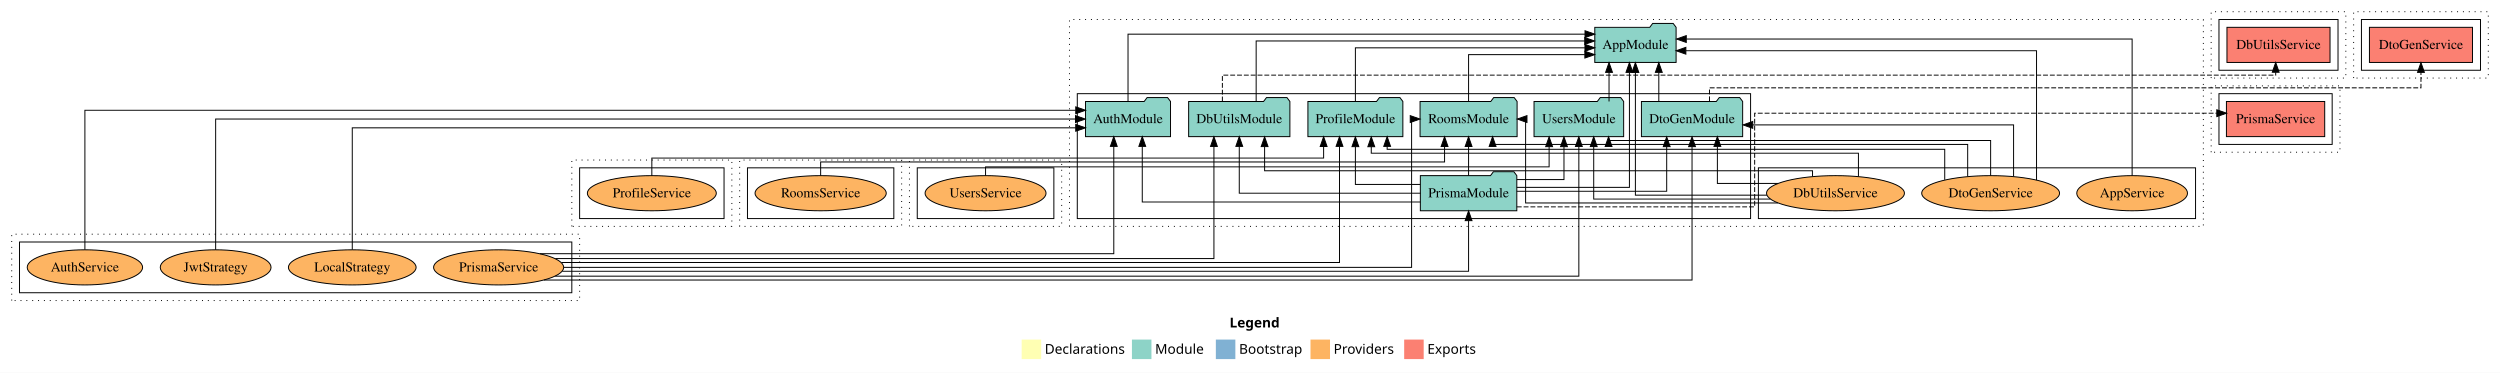
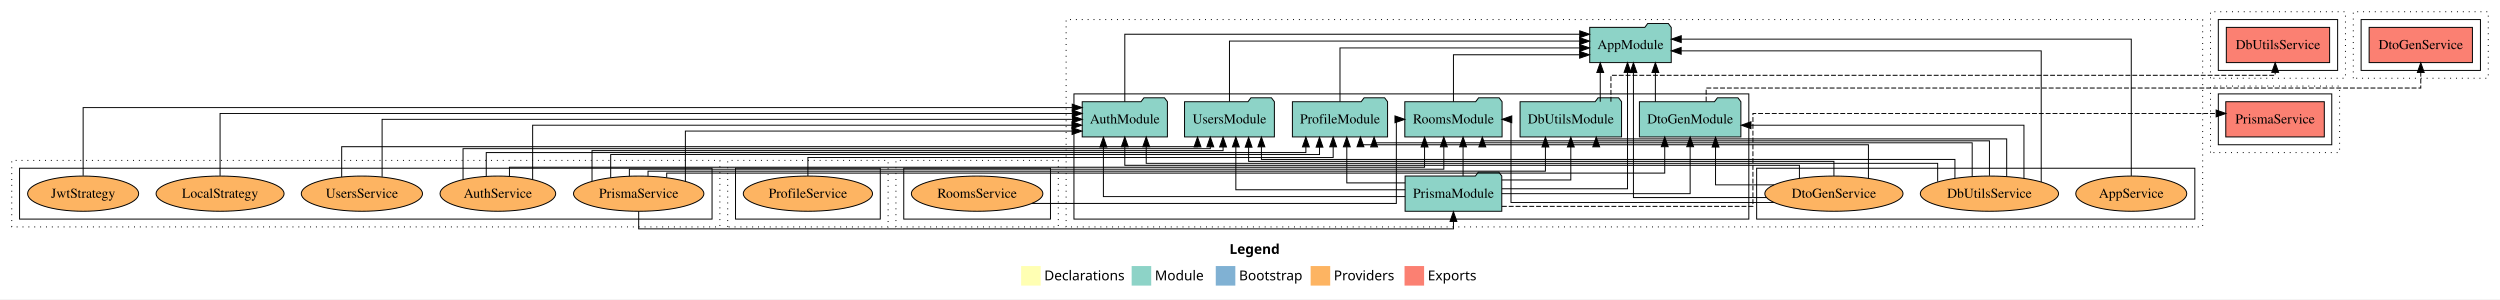
- <svg xmlns="http://www.w3.org/2000/svg" width="2562pt" height="382pt" viewBox="0.00 0.00 2562.00 382.00">
-   <g id="graph0" class="graph" transform="scale(1 1) rotate(0) translate(4 378)">
-     <polygon fill="white" stroke="transparent" points="-4,4 -4,-378 2558,-378 2558,4 -4,4" />
-     <text text-anchor="start" x="1256.01" y="-42.4" font-family="Times-12" font-weight="bold" font-size="14.00">Legend</text>
-     <polygon fill="#ffffb3" stroke="transparent" points="1043,-10 1043,-30 1063,-30 1063,-10 1043,-10" />
-     <text text-anchor="start" x="1066.63" y="-15.4" font-family="Times-12" font-size="14.00">  Declarations</text>
-     <polygon fill="#8dd3c7" stroke="transparent" points="1156,-10 1156,-30 1176,-30 1176,-10 1156,-10" />
-     <text text-anchor="start" x="1179.73" y="-15.4" font-family="Times-12" font-size="14.00">  Module</text>
-     <polygon fill="#80b1d3" stroke="transparent" points="1242,-10 1242,-30 1262,-30 1262,-10 1242,-10" />
-     <text text-anchor="start" x="1265.78" y="-15.4" font-family="Times-12" font-size="14.00">  Bootstrap</text>
-     <polygon fill="#fdb462" stroke="transparent" points="1339,-10 1339,-30 1359,-30 1359,-10 1339,-10" />
-     <text text-anchor="start" x="1362.67" y="-15.4" font-family="Times-12" font-size="14.00">  Providers</text>
-     <polygon fill="#fb8072" stroke="transparent" points="1435,-10 1435,-30 1455,-30 1455,-10 1435,-10" />
-     <text text-anchor="start" x="1458.73" y="-15.4" font-family="Times-12" font-size="14.00">  Exports</text>
+ <svg xmlns="http://www.w3.org/2000/svg" width="2556pt" height="306pt" viewBox="0.00 0.00 2556.00 306.00">
+   <g id="graph0" class="graph" transform="scale(1 1) rotate(0) translate(4 302)">
+     <polygon fill="white" stroke="transparent" points="-4,4 -4,-302 2552,-302 2552,4 -4,4" />
+     <text text-anchor="start" x="1253.01" y="-42.4" font-family="Times-12" font-weight="bold" font-size="14.00">Legend</text>
+     <polygon fill="#ffffb3" stroke="transparent" points="1040,-10 1040,-30 1060,-30 1060,-10 1040,-10" />
+     <text text-anchor="start" x="1063.63" y="-15.4" font-family="Times-12" font-size="14.00">  Declarations</text>
+     <polygon fill="#8dd3c7" stroke="transparent" points="1153,-10 1153,-30 1173,-30 1173,-10 1153,-10" />
+     <text text-anchor="start" x="1176.73" y="-15.4" font-family="Times-12" font-size="14.00">  Module</text>
+     <polygon fill="#80b1d3" stroke="transparent" points="1239,-10 1239,-30 1259,-30 1259,-10 1239,-10" />
+     <text text-anchor="start" x="1262.78" y="-15.4" font-family="Times-12" font-size="14.00">  Bootstrap</text>
+     <polygon fill="#fdb462" stroke="transparent" points="1336,-10 1336,-30 1356,-30 1356,-10 1336,-10" />
+     <text text-anchor="start" x="1359.67" y="-15.4" font-family="Times-12" font-size="14.00">  Providers</text>
+     <polygon fill="#fb8072" stroke="transparent" points="1432,-10 1432,-30 1452,-30 1452,-10 1432,-10" />
+     <text text-anchor="start" x="1455.73" y="-15.4" font-family="Times-12" font-size="14.00">  Exports</text>
    <g id="clust1" class="cluster">
-       <polygon fill="none" stroke="black" stroke-dasharray="1,5" points="1092,-146 1092,-358 2254,-358 2254,-146 1092,-146" />
+       <polygon fill="none" stroke="black" stroke-dasharray="1,5" points="1086,-70 1086,-282 2248,-282 2248,-70 1086,-70" />
    </g>
    <g id="clust3" class="cluster">
-       <polygon fill="none" stroke="black" points="1100,-154 1100,-282 1790,-282 1790,-154 1100,-154" />
+       <polygon fill="none" stroke="black" points="1094,-78 1094,-206 1784,-206 1784,-78 1094,-78" />
    </g>
    <g id="clust6" class="cluster">
-       <polygon fill="none" stroke="black" points="1798,-154 1798,-206 2246,-206 2246,-154 1798,-154" />
+       <polygon fill="none" stroke="black" points="1792,-78 1792,-130 2240,-130 2240,-78 1792,-78" />
    </g>
    <g id="clust7" class="cluster">
-       <polygon fill="none" stroke="black" stroke-dasharray="1,5" points="8,-70 8,-138 590,-138 590,-70 8,-70" />
+       <polygon fill="none" stroke="black" stroke-dasharray="1,5" points="8,-70 8,-138 732,-138 732,-70 8,-70" />
    </g>
    <g id="clust12" class="cluster">
-       <polygon fill="none" stroke="black" points="16,-78 16,-130 582,-130 582,-78 16,-78" />
+       <polygon fill="none" stroke="black" points="16,-78 16,-130 724,-130 724,-78 16,-78" />
    </g>
    <g id="clust13" class="cluster">
-       <polygon fill="none" stroke="black" stroke-dasharray="1,5" points="2262,-298 2262,-366 2400,-366 2400,-298 2262,-298" />
+       <polygon fill="none" stroke="black" stroke-dasharray="1,5" points="2256,-222 2256,-290 2394,-290 2394,-222 2256,-222" />
    </g>
    <g id="clust16" class="cluster">
-       <polygon fill="none" stroke="black" points="2270,-306 2270,-358 2392,-358 2392,-306 2270,-306" />
+       <polygon fill="none" stroke="black" points="2264,-230 2264,-282 2386,-282 2386,-230 2264,-230" />
    </g>
    <g id="clust19" class="cluster">
-       <polygon fill="none" stroke="black" stroke-dasharray="1,5" points="2408,-298 2408,-366 2546,-366 2546,-298 2408,-298" />
+       <polygon fill="none" stroke="black" stroke-dasharray="1,5" points="2402,-222 2402,-290 2540,-290 2540,-222 2402,-222" />
    </g>
    <g id="clust22" class="cluster">
-       <polygon fill="none" stroke="black" points="2416,-306 2416,-358 2538,-358 2538,-306 2416,-306" />
+       <polygon fill="none" stroke="black" points="2410,-230 2410,-282 2532,-282 2532,-230 2410,-230" />
    </g>
    <g id="clust25" class="cluster">
-       <polygon fill="none" stroke="black" stroke-dasharray="1,5" points="2262,-222 2262,-290 2394,-290 2394,-222 2262,-222" />
+       <polygon fill="none" stroke="black" stroke-dasharray="1,5" points="2256,-146 2256,-214 2388,-214 2388,-146 2256,-146" />
    </g>
    <g id="clust28" class="cluster">
-       <polygon fill="none" stroke="black" points="2270,-230 2270,-282 2386,-282 2386,-230 2270,-230" />
+       <polygon fill="none" stroke="black" points="2264,-154 2264,-206 2380,-206 2380,-154 2264,-154" />
    </g>
    <g id="clust31" class="cluster">
-       <polygon fill="none" stroke="black" stroke-dasharray="1,5" points="582,-146 582,-214 746,-214 746,-146 582,-146" />
+       <polygon fill="none" stroke="black" stroke-dasharray="1,5" points="740,-70 740,-138 904,-138 904,-70 740,-70" />
    </g>
    <g id="clust36" class="cluster">
-       <polygon fill="none" stroke="black" points="590,-154 590,-206 738,-206 738,-154 590,-154" />
+       <polygon fill="none" stroke="black" points="748,-78 748,-130 896,-130 896,-78 748,-78" />
    </g>
    <g id="clust37" class="cluster">
-       <polygon fill="none" stroke="black" stroke-dasharray="1,5" points="754,-146 754,-214 920,-214 920,-146 754,-146" />
+       <polygon fill="none" stroke="black" stroke-dasharray="1,5" points="912,-70 912,-138 1078,-138 1078,-70 912,-70" />
    </g>
    <g id="clust42" class="cluster">
-       <polygon fill="none" stroke="black" points="762,-154 762,-206 912,-206 912,-154 762,-154" />
-     </g>
-     <g id="clust43" class="cluster">
-       <polygon fill="none" stroke="black" stroke-dasharray="1,5" points="928,-146 928,-214 1084,-214 1084,-146 928,-146" />
-     </g>
-     <g id="clust48" class="cluster">
-       <polygon fill="none" stroke="black" points="936,-154 936,-206 1076,-206 1076,-154 936,-154" />
+       <polygon fill="none" stroke="black" points="920,-78 920,-130 1070,-130 1070,-78 920,-78" />
    </g>
    <g id="node1" class="node">
-       <polygon fill="#8dd3c7" stroke="black" points="1195.55,-274 1192.55,-278 1171.55,-278 1168.55,-274 1108.45,-274 1108.45,-238 1195.55,-238 1195.55,-274" />
-       <text text-anchor="middle" x="1152" y="-251.8" font-family="Times,serif" font-size="14.00">AuthModule</text>
+       <polygon fill="#8dd3c7" stroke="black" points="1189.55,-198 1186.55,-202 1165.55,-202 1162.55,-198 1102.45,-198 1102.45,-162 1189.55,-162 1189.55,-198" />
+       <text text-anchor="middle" x="1146" y="-175.8" font-family="Times,serif" font-size="14.00">AuthModule</text>
    </g>
    <g id="node8" class="node">
-       <polygon fill="#8dd3c7" stroke="black" points="1713.66,-350 1710.66,-354 1689.66,-354 1686.66,-350 1630.34,-350 1630.34,-314 1713.66,-314 1713.66,-350" />
-       <text text-anchor="middle" x="1672" y="-327.8" font-family="Times,serif" font-size="14.00">AppModule</text>
+       <polygon fill="#8dd3c7" stroke="black" points="1704.66,-274 1701.66,-278 1680.66,-278 1677.66,-274 1621.34,-274 1621.34,-238 1704.66,-238 1704.66,-274" />
+       <text text-anchor="middle" x="1663" y="-251.8" font-family="Times,serif" font-size="14.00">AppModule</text>
    </g>
    <g id="edge1" class="edge">
-       <path fill="none" stroke="black" d="M1152,-274.03C1152,-299.51 1152,-343 1152,-343 1152,-343 1620.33,-343 1620.33,-343" />
-       <polygon fill="black" stroke="black" points="1620.33,-346.5 1630.33,-343 1620.33,-339.5 1620.33,-346.5" />
+       <path fill="none" stroke="black" d="M1146,-198.03C1146,-223.51 1146,-267 1146,-267 1146,-267 1611.13,-267 1611.13,-267" />
+       <polygon fill="black" stroke="black" points="1611.13,-270.5 1621.13,-267 1611.13,-263.5 1611.13,-270.5" />
    </g>
    <g id="node2" class="node">
-       <polygon fill="#8dd3c7" stroke="black" points="1317.88,-274 1314.88,-278 1293.88,-278 1290.88,-274 1214.12,-274 1214.12,-238 1317.88,-238 1317.88,-274" />
-       <text text-anchor="middle" x="1266" y="-251.8" font-family="Times,serif" font-size="14.00">DbUtilsModule</text>
+       <polygon fill="#8dd3c7" stroke="black" points="1653.88,-198 1650.88,-202 1629.88,-202 1626.88,-198 1550.12,-198 1550.12,-162 1653.88,-162 1653.88,-198" />
+       <text text-anchor="middle" x="1602" y="-175.8" font-family="Times,serif" font-size="14.00">DbUtilsModule</text>
    </g>
    <g id="edge2" class="edge">
-       <path fill="none" stroke="black" d="M1283.31,-274.15C1283.31,-297.76 1283.31,-336 1283.31,-336 1283.31,-336 1620.03,-336 1620.03,-336" />
-       <polygon fill="black" stroke="black" points="1620.03,-339.5 1630.03,-336 1620.03,-332.5 1620.03,-339.5" />
+       <path fill="none" stroke="black" d="M1632.09,-198.01C1632.09,-198.01 1632.09,-227.85 1632.09,-227.85" />
+       <polygon fill="black" stroke="black" points="1628.59,-227.85 1632.09,-237.85 1635.59,-227.85 1628.59,-227.85" />
+     </g>
+     <g id="node17" class="node">
+       <polygon fill="#fb8072" stroke="black" points="2377.81,-274 2272.19,-274 2272.19,-238 2377.81,-238 2377.81,-274" />
+       <text text-anchor="middle" x="2325" y="-251.8" font-family="Times,serif" font-size="14.00">DbUtilsService </text>
+     </g>
+     <g id="edge20" class="edge">
+       <path fill="none" stroke="black" stroke-dasharray="5,2" d="M1643.02,-198.04C1643.02,-210.56 1643.02,-225 1643.02,-225 1643.02,-225 2322.14,-225 2322.14,-225 2322.14,-225 2322.14,-227.97 2322.14,-227.97" />
+       <polygon fill="black" stroke="black" points="2318.64,-227.97 2322.14,-237.97 2325.64,-227.97 2318.64,-227.97" />
+     </g>
+     <g id="node3" class="node">
+       <polygon fill="#8dd3c7" stroke="black" points="1775.87,-198 1772.87,-202 1751.87,-202 1748.87,-198 1672.13,-198 1672.13,-162 1775.87,-162 1775.87,-198" />
+       <text text-anchor="middle" x="1724" y="-175.8" font-family="Times,serif" font-size="14.00">DtoGenModule</text>
+     </g>
+     <g id="edge3" class="edge">
+       <path fill="none" stroke="black" d="M1688.45,-198.01C1688.45,-198.01 1688.45,-227.85 1688.45,-227.85" />
+       <polygon fill="black" stroke="black" points="1684.95,-227.85 1688.45,-237.85 1691.95,-227.85 1684.95,-227.85" />
+     </g>
+     <g id="node18" class="node">
+       <polygon fill="#fb8072" stroke="black" points="2523.8,-274 2418.2,-274 2418.2,-238 2523.8,-238 2523.8,-274" />
+       <text text-anchor="middle" x="2471" y="-251.8" font-family="Times,serif" font-size="14.00">DtoGenService </text>
+     </g>
+     <g id="edge24" class="edge">
+       <path fill="none" stroke="black" stroke-dasharray="5,2" d="M1740.38,-198.24C1740.38,-205.43 1740.38,-212 1740.38,-212 1740.38,-212 2471,-212 2471,-212 2471,-212 2471,-227.85 2471,-227.85" />
+       <polygon fill="black" stroke="black" points="2467.5,-227.85 2471,-237.85 2474.5,-227.85 2467.5,-227.85" />
+     </g>
+     <g id="node4" class="node">
+       <polygon fill="#8dd3c7" stroke="black" points="1531.43,-122 1528.43,-126 1507.43,-126 1504.43,-122 1432.57,-122 1432.57,-86 1531.43,-86 1531.43,-122" />
+       <text text-anchor="middle" x="1482" y="-99.8" font-family="Times,serif" font-size="14.00">PrismaModule</text>
+     </g>
+     <g id="edge11" class="edge">
+       <path fill="none" stroke="black" d="M1432.61,-101C1334.44,-101 1124.11,-101 1124.11,-101 1124.11,-101 1124.11,-151.68 1124.11,-151.68" />
+       <polygon fill="black" stroke="black" points="1120.61,-151.68 1124.11,-161.68 1127.61,-151.68 1120.61,-151.68" />
+     </g>
+     <g id="edge19" class="edge">
+       <path fill="none" stroke="black" d="M1531.5,-118C1564.56,-118 1602,-118 1602,-118 1602,-118 1602,-151.73 1602,-151.73" />
+       <polygon fill="black" stroke="black" points="1598.5,-151.73 1602,-161.73 1605.5,-151.73 1598.5,-151.73" />
+     </g>
+     <g id="edge23" class="edge">
+       <path fill="none" stroke="black" d="M1531.26,-104C1602.02,-104 1724,-104 1724,-104 1724,-104 1724,-151.99 1724,-151.99" />
+       <polygon fill="black" stroke="black" points="1720.5,-151.99 1724,-161.99 1727.5,-151.99 1720.5,-151.99" />
+     </g>
+     <g id="node5" class="node">
+       <polygon fill="#8dd3c7" stroke="black" points="1414.65,-198 1411.65,-202 1390.65,-202 1387.65,-198 1317.35,-198 1317.35,-162 1414.65,-162 1414.65,-198" />
+       <text text-anchor="middle" x="1366" y="-175.8" font-family="Times,serif" font-size="14.00">ProfileModule</text>
+     </g>
+     <g id="edge30" class="edge">
+       <path fill="none" stroke="black" d="M1432.59,-115C1403.74,-115 1372.97,-115 1372.97,-115 1372.97,-115 1372.97,-151.89 1372.97,-151.89" />
+       <polygon fill="black" stroke="black" points="1369.48,-151.89 1372.97,-161.89 1376.48,-151.89 1369.48,-151.89" />
+     </g>
+     <g id="node6" class="node">
+       <polygon fill="#8dd3c7" stroke="black" points="1531.72,-198 1528.72,-202 1507.72,-202 1504.72,-198 1432.28,-198 1432.28,-162 1531.72,-162 1531.72,-198" />
+       <text text-anchor="middle" x="1482" y="-175.8" font-family="Times,serif" font-size="14.00">RoomsModule</text>
+     </g>
+     <g id="edge36" class="edge">
+       <path fill="none" stroke="black" d="M1491.84,-122.01C1491.84,-122.01 1491.84,-151.85 1491.84,-151.85" />
+       <polygon fill="black" stroke="black" points="1488.34,-151.85 1491.84,-161.85 1495.34,-151.85 1488.34,-151.85" />
+     </g>
+     <g id="node7" class="node">
+       <polygon fill="#8dd3c7" stroke="black" points="1298.92,-198 1295.92,-202 1274.92,-202 1271.92,-198 1207.08,-198 1207.08,-162 1298.92,-162 1298.92,-198" />
+       <text text-anchor="middle" x="1253" y="-175.8" font-family="Times,serif" font-size="14.00">UsersModule</text>
+     </g>
+     <g id="edge42" class="edge">
+       <path fill="none" stroke="black" d="M1432.63,-108C1367.09,-108 1259.53,-108 1259.53,-108 1259.53,-108 1259.53,-151.83 1259.53,-151.83" />
+       <polygon fill="black" stroke="black" points="1256.03,-151.83 1259.53,-161.83 1263.03,-151.83 1256.03,-151.83" />
+     </g>
+     <g id="edge4" class="edge">
+       <path fill="none" stroke="black" d="M1531.58,-109C1584.24,-109 1659.98,-109 1659.98,-109 1659.98,-109 1659.98,-227.97 1659.98,-227.97" />
+       <polygon fill="black" stroke="black" points="1656.48,-227.97 1659.98,-237.97 1663.48,-227.97 1656.48,-227.97" />
+     </g>
+     <g id="node19" class="node">
+       <polygon fill="#fb8072" stroke="black" points="2372.36,-198 2271.64,-198 2271.64,-162 2372.36,-162 2372.36,-198" />
+       <text text-anchor="middle" x="2322" y="-175.8" font-family="Times,serif" font-size="14.00">PrismaService </text>
+     </g>
+     <g id="edge28" class="edge">
+       <path fill="none" stroke="black" stroke-dasharray="5,2" d="M1531.53,-91C1618.19,-91 1788.19,-91 1788.19,-91 1788.19,-91 1788.19,-186 1788.19,-186 1788.19,-186 2261.78,-186 2261.78,-186" />
+       <polygon fill="black" stroke="black" points="2261.78,-189.5 2271.78,-186 2261.78,-182.5 2261.78,-189.5" />
+     </g>
+     <g id="edge5" class="edge">
+       <path fill="none" stroke="black" d="M1366,-198.04C1366,-219.66 1366,-253 1366,-253 1366,-253 1611.08,-253 1611.08,-253" />
+       <polygon fill="black" stroke="black" points="1611.08,-256.5 1621.08,-253 1611.08,-249.5 1611.08,-256.5" />
+     </g>
+     <g id="edge6" class="edge">
+       <path fill="none" stroke="black" d="M1482,-198.03C1482,-217.58 1482,-246 1482,-246 1482,-246 1611.02,-246 1611.02,-246" />
+       <polygon fill="black" stroke="black" points="1611.02,-249.5 1621.02,-246 1611.02,-242.5 1611.02,-249.5" />
+     </g>
+     <g id="edge7" class="edge">
+       <path fill="none" stroke="black" d="M1253,-198.15C1253,-221.76 1253,-260 1253,-260 1253,-260 1611.05,-260 1611.05,-260" />
+       <polygon fill="black" stroke="black" points="1611.05,-263.5 1621.05,-260 1611.05,-256.5 1611.05,-263.5" />
+     </g>
+     <g id="node9" class="node">
+       <ellipse fill="#fdb462" stroke="black" cx="2175" cy="-104" rx="56.74" ry="18" />
+       <text text-anchor="middle" x="2175" y="-99.8" font-family="Times,serif" font-size="14.00">AppService</text>
+     </g>
+     <g id="edge8" class="edge">
+       <path fill="none" stroke="black" d="M2175,-122.12C2175,-163.63 2175,-262 2175,-262 2175,-262 1714.9,-262 1714.9,-262" />
+       <polygon fill="black" stroke="black" points="1714.9,-258.5 1704.9,-262 1714.9,-265.5 1714.9,-258.5" />
+     </g>
+     <g id="node10" class="node">
+       <ellipse fill="#fdb462" stroke="black" cx="2030" cy="-104" rx="70.64" ry="18" />
+       <text text-anchor="middle" x="2030" y="-99.8" font-family="Times,serif" font-size="14.00">DbUtilsService</text>
+     </g>
+     <g id="edge13" class="edge">
+       <path fill="none" stroke="black" d="M1977.07,-116.25C1977.07,-124.92 1977.07,-135 1977.07,-135 1977.07,-135 1167.89,-135 1167.89,-135 1167.89,-135 1167.89,-151.96 1167.89,-151.96" />
+       <polygon fill="black" stroke="black" points="1164.39,-151.96 1167.89,-161.96 1171.39,-151.96 1164.39,-151.96" />
+     </g>
+     <g id="edge21" class="edge">
+       <path fill="none" stroke="black" d="M2047.64,-121.72C2047.64,-138.12 2047.64,-160 2047.64,-160 2047.64,-160 1627.97,-160 1627.97,-160 1627.97,-160 1627.97,-160.18 1627.97,-160.18" />
+       <polygon fill="black" stroke="black" points="1624.47,-151.85 1627.97,-161.85 1631.47,-151.85 1624.47,-151.85" />
+     </g>
+     <g id="edge25" class="edge">
+       <path fill="none" stroke="black" d="M2065.28,-119.88C2065.28,-140.54 2065.28,-174 2065.28,-174 2065.28,-174 1786.21,-174 1786.21,-174" />
+       <polygon fill="black" stroke="black" points="1786.21,-170.5 1776.21,-174 1786.21,-177.5 1786.21,-170.5" />
+     </g>
+     <g id="edge32" class="edge">
+       <path fill="none" stroke="black" d="M2012.36,-121.6C2012.36,-136.69 2012.36,-156 2012.36,-156 2012.36,-156 1400.87,-156 1400.87,-156 1400.87,-156 1400.87,-156.58 1400.87,-156.58" />
+       <polygon fill="black" stroke="black" points="1397.37,-151.81 1400.87,-161.81 1404.37,-151.81 1397.37,-151.81" />
+     </g>
+     <g id="edge38" class="edge">
+       <path fill="none" stroke="black" d="M2030,-122.28C2030,-137.95 2030,-158 2030,-158 2030,-158 1511.53,-158 1511.53,-158 1511.53,-158 1511.53,-158.38 1511.53,-158.38" />
+       <polygon fill="black" stroke="black" points="1508.03,-151.83 1511.53,-161.83 1515.03,-151.83 1508.03,-151.83" />
+     </g>
+     <g id="edge44" class="edge">
+       <path fill="none" stroke="black" d="M1994.72,-119.86C1994.72,-129.12 1994.72,-139 1994.72,-139 1994.72,-139 1285.65,-139 1285.65,-139 1285.65,-139 1285.65,-151.9 1285.65,-151.9" />
+       <polygon fill="black" stroke="black" points="1282.15,-151.9 1285.65,-161.9 1289.15,-151.9 1282.15,-151.9" />
+     </g>
+     <g id="edge9" class="edge">
+       <path fill="none" stroke="black" d="M2082.93,-115.95C2082.93,-150.82 2082.93,-250 2082.93,-250 2082.93,-250 1714.8,-250 1714.8,-250" />
+       <polygon fill="black" stroke="black" points="1714.8,-246.5 1704.8,-250 1714.8,-253.5 1714.8,-246.5" />
+     </g>
+     <g id="node11" class="node">
+       <ellipse fill="#fdb462" stroke="black" cx="1871" cy="-104" rx="70.62" ry="18" />
+       <text text-anchor="middle" x="1871" y="-99.8" font-family="Times,serif" font-size="14.00">DtoGenService</text>
+     </g>
+     <g id="edge14" class="edge">
+       <path fill="none" stroke="black" d="M1835.72,-119.86C1835.72,-126.63 1835.72,-133 1835.72,-133 1835.72,-133 1146,-133 1146,-133 1146,-133 1146,-151.96 1146,-151.96" />
+       <polygon fill="black" stroke="black" points="1142.5,-151.96 1146,-161.96 1149.5,-151.96 1142.5,-151.96" />
+     </g>
+     <g id="edge26" class="edge">
+       <path fill="none" stroke="black" d="M1809.77,-113C1779.75,-113 1749.97,-113 1749.97,-113 1749.97,-113 1749.97,-151.69 1749.97,-151.69" />
+       <polygon fill="black" stroke="black" points="1746.47,-151.69 1749.97,-161.69 1753.47,-151.69 1746.47,-151.69" />
+     </g>
+     <g id="edge33" class="edge">
+       <path fill="none" stroke="black" d="M1906.28,-119.82C1906.28,-134.47 1906.28,-154 1906.28,-154 1906.28,-154 1386.92,-154 1386.92,-154 1386.92,-154 1386.92,-154.79 1386.92,-154.79" />
+       <polygon fill="black" stroke="black" points="1383.43,-151.94 1386.92,-161.94 1390.43,-151.94 1383.43,-151.94" />
+     </g>
+     <g id="edge39" class="edge">
+       <path fill="none" stroke="black" d="M1809.67,-95C1714.19,-95 1540.84,-95 1540.84,-95 1540.84,-95 1540.84,-180 1540.84,-180 1540.84,-180 1539.92,-180 1539.92,-180" />
+       <polygon fill="black" stroke="black" points="1541.64,-176.5 1531.64,-180 1541.64,-183.5 1541.64,-176.5" />
+     </g>
+     <g id="edge45" class="edge">
+       <path fill="none" stroke="black" d="M1871,-122.04C1871,-129.75 1871,-137 1871,-137 1871,-137 1272.59,-137 1272.59,-137 1272.59,-137 1272.59,-151.51 1272.59,-151.51" />
+       <polygon fill="black" stroke="black" points="1269.09,-151.51 1272.59,-161.51 1276.09,-151.51 1269.09,-151.51" />
+     </g>
+     <g id="edge10" class="edge">
+       <path fill="none" stroke="black" d="M1802.18,-100C1742.63,-100 1666.02,-100 1666.02,-100 1666.02,-100 1666.02,-227.8 1666.02,-227.8" />
+       <polygon fill="black" stroke="black" points="1662.52,-227.8 1666.02,-237.8 1669.52,-227.8 1662.52,-227.8" />
+     </g>
+     <g id="node12" class="node">
+       <ellipse fill="#fdb462" stroke="black" cx="505" cy="-104" rx="59.11" ry="18" />
+       <text text-anchor="middle" x="505" y="-99.8" font-family="Times,serif" font-size="14.00">AuthService</text>
+     </g>
+     <g id="edge12" class="edge">
+       <path fill="none" stroke="black" d="M540.58,-118.5C540.58,-139.01 540.58,-174 540.58,-174 540.58,-174 1091.97,-174 1091.97,-174" />
+       <polygon fill="black" stroke="black" points="1091.97,-177.5 1101.97,-174 1091.97,-170.5 1091.97,-177.5" />
+     </g>
+     <g id="edge31" class="edge">
+       <path fill="none" stroke="black" d="M493.14,-122.06C493.14,-133.44 493.14,-146 493.14,-146 493.14,-146 1331.13,-146 1331.13,-146 1331.13,-146 1331.13,-151.81 1331.13,-151.81" />
+       <polygon fill="black" stroke="black" points="1327.63,-151.81 1331.13,-161.81 1334.63,-151.81 1327.63,-151.81" />
+     </g>
+     <g id="edge37" class="edge">
+       <path fill="none" stroke="black" d="M516.86,-121.86C516.86,-126.88 516.86,-131 516.86,-131 516.86,-131 1452.47,-131 1452.47,-131 1452.47,-131 1452.47,-151.75 1452.47,-151.75" />
+       <polygon fill="black" stroke="black" points="1448.97,-151.75 1452.47,-161.75 1455.97,-151.75 1448.97,-151.75" />
+     </g>
+     <g id="edge43" class="edge">
+       <path fill="none" stroke="black" d="M469.42,-118.55C469.42,-132.03 469.42,-150 469.42,-150 469.42,-150 1233.41,-150 1233.41,-150 1233.41,-150 1233.41,-151.86 1233.41,-151.86" />
+       <polygon fill="black" stroke="black" points="1229.91,-151.86 1233.41,-161.86 1236.91,-151.86 1229.91,-151.86" />
+     </g>
+     <g id="node13" class="node">
+       <ellipse fill="#fdb462" stroke="black" cx="81" cy="-104" rx="56.76" ry="18" />
+       <text text-anchor="middle" x="81" y="-99.8" font-family="Times,serif" font-size="14.00">JwtStrategy</text>
+     </g>
+     <g id="edge15" class="edge">
+       <path fill="none" stroke="black" d="M81,-122.23C81,-148.01 81,-192 81,-192 81,-192 1092.27,-192 1092.27,-192" />
+       <polygon fill="black" stroke="black" points="1092.27,-195.5 1102.27,-192 1092.27,-188.5 1092.27,-195.5" />
+     </g>
+     <g id="node14" class="node">
+       <ellipse fill="#fdb462" stroke="black" cx="221" cy="-104" rx="65.41" ry="18" />
+       <text text-anchor="middle" x="221" y="-99.8" font-family="Times,serif" font-size="14.00">LocalStrategy</text>
+     </g>
+     <g id="edge16" class="edge">
+       <path fill="none" stroke="black" d="M221,-122.2C221,-146.36 221,-186 221,-186 221,-186 1092.32,-186 1092.32,-186" />
+       <polygon fill="black" stroke="black" points="1092.32,-189.5 1102.32,-186 1092.32,-182.5 1092.32,-189.5" />
+     </g>
+     <g id="node15" class="node">
+       <ellipse fill="#fdb462" stroke="black" cx="649" cy="-104" rx="66.63" ry="18" />
+       <text text-anchor="middle" x="649" y="-99.8" font-family="Times,serif" font-size="14.00">PrismaService</text>
+     </g>
+     <g id="edge17" class="edge">
+       <path fill="none" stroke="black" d="M696.72,-116.64C696.72,-135.3 696.72,-168 696.72,-168 696.72,-168 1092.1,-168 1092.1,-168" />
+       <polygon fill="black" stroke="black" points="1092.1,-171.5 1102.1,-168 1092.1,-164.5 1092.1,-171.5" />
+     </g>
+     <g id="edge22" class="edge">
+       <path fill="none" stroke="black" d="M658.54,-122.12C658.54,-124.97 658.54,-127 658.54,-127 658.54,-127 1576.03,-127 1576.03,-127 1576.03,-127 1576.03,-151.76 1576.03,-151.76" />
+       <polygon fill="black" stroke="black" points="1572.53,-151.76 1576.03,-161.76 1579.53,-151.76 1572.53,-151.76" />
+     </g>
+     <g id="edge27" class="edge">
+       <path fill="none" stroke="black" d="M677.63,-120.55C677.63,-123.15 677.63,-125 677.63,-125 677.63,-125 1698.03,-125 1698.03,-125 1698.03,-125 1698.03,-151.99 1698.03,-151.99" />
+       <polygon fill="black" stroke="black" points="1694.53,-151.99 1698.03,-161.99 1701.53,-151.99 1694.53,-151.99" />
+     </g>
+     <g id="edge29" class="edge">
+       <path fill="none" stroke="black" d="M649,-86C649,-77 649,-68 649,-68 649,-68 1482,-68 1482,-68 1482,-68 1482,-75.58 1482,-75.58" />
+       <polygon fill="black" stroke="black" points="1478.5,-75.58 1482,-85.58 1485.5,-75.58 1478.5,-75.58" />
+     </g>
+     <g id="edge34" class="edge">
+       <path fill="none" stroke="black" d="M620.37,-120.27C620.37,-131.34 620.37,-144 620.37,-144 620.37,-144 1345.08,-144 1345.08,-144 1345.08,-144 1345.08,-151.58 1345.08,-151.58" />
+       <polygon fill="black" stroke="black" points="1341.58,-151.58 1345.08,-161.58 1348.58,-151.58 1341.58,-151.58" />
+     </g>
+     <g id="edge40" class="edge">
+       <path fill="none" stroke="black" d="M639.46,-121.9C639.46,-125.91 639.46,-129 639.46,-129 639.46,-129 1472.16,-129 1472.16,-129 1472.16,-129 1472.16,-151.88 1472.16,-151.88" />
+       <polygon fill="black" stroke="black" points="1468.66,-151.88 1472.16,-161.88 1475.66,-151.88 1468.66,-151.88" />
+     </g>
+     <g id="edge46" class="edge">
+       <path fill="none" stroke="black" d="M601.28,-116.96C601.28,-129.94 601.28,-148 601.28,-148 601.28,-148 1246.47,-148 1246.47,-148 1246.47,-148 1246.47,-151.76 1246.47,-151.76" />
+       <polygon fill="black" stroke="black" points="1242.97,-151.76 1246.47,-161.76 1249.97,-151.76 1242.97,-151.76" />
    </g>
    <g id="node16" class="node">
-       <polygon fill="#fb8072" stroke="black" points="2383.81,-350 2278.19,-350 2278.19,-314 2383.81,-314 2383.81,-350" />
-       <text text-anchor="middle" x="2331" y="-327.8" font-family="Times,serif" font-size="14.00">DbUtilsService </text>
-     </g>
-     <g id="edge17" class="edge">
-       <path fill="none" stroke="black" stroke-dasharray="5,2" d="M1248.69,-274.04C1248.69,-286.56 1248.69,-301 1248.69,-301 1248.69,-301 2328.14,-301 2328.14,-301 2328.14,-301 2328.14,-303.97 2328.14,-303.97" />
-       <polygon fill="black" stroke="black" points="2324.64,-303.97 2328.14,-313.97 2331.64,-303.97 2324.64,-303.97" />
-     </g>
-     <g id="node3" class="node">
-       <polygon fill="#8dd3c7" stroke="black" points="1781.87,-274 1778.87,-278 1757.87,-278 1754.87,-274 1678.13,-274 1678.13,-238 1781.87,-238 1781.87,-274" />
-       <text text-anchor="middle" x="1730" y="-251.8" font-family="Times,serif" font-size="14.00">DtoGenModule</text>
-     </g>
-     <g id="edge3" class="edge">
-       <path fill="none" stroke="black" d="M1695.95,-274.01C1695.95,-274.01 1695.95,-303.85 1695.95,-303.85" />
-       <polygon fill="black" stroke="black" points="1692.45,-303.85 1695.95,-313.85 1699.45,-303.85 1692.45,-303.85" />
-     </g>
-     <g id="node17" class="node">
-       <polygon fill="#fb8072" stroke="black" points="2529.8,-350 2424.2,-350 2424.2,-314 2529.8,-314 2529.8,-350" />
-       <text text-anchor="middle" x="2477" y="-327.8" font-family="Times,serif" font-size="14.00">DtoGenService </text>
-     </g>
-     <g id="edge21" class="edge">
-       <path fill="none" stroke="black" stroke-dasharray="5,2" d="M1747.88,-274.24C1747.88,-281.43 1747.88,-288 1747.88,-288 1747.88,-288 2477,-288 2477,-288 2477,-288 2477,-303.85 2477,-303.85" />
-       <polygon fill="black" stroke="black" points="2473.5,-303.85 2477,-313.85 2480.5,-303.85 2473.5,-303.85" />
-     </g>
-     <g id="node4" class="node">
-       <polygon fill="#8dd3c7" stroke="black" points="1550.43,-198 1547.43,-202 1526.43,-202 1523.43,-198 1451.57,-198 1451.57,-162 1550.43,-162 1550.43,-198" />
-       <text text-anchor="middle" x="1501" y="-175.8" font-family="Times,serif" font-size="14.00">PrismaModule</text>
-     </g>
-     <g id="edge11" class="edge">
-       <path fill="none" stroke="black" d="M1451.66,-171C1358.64,-171 1166.59,-171 1166.59,-171 1166.59,-171 1166.59,-227.97 1166.59,-227.97" />
-       <polygon fill="black" stroke="black" points="1163.09,-227.97 1166.59,-237.97 1170.09,-227.97 1163.09,-227.97" />
-     </g>
-     <g id="edge16" class="edge">
-       <path fill="none" stroke="black" d="M1451.74,-180C1382.83,-180 1266,-180 1266,-180 1266,-180 1266,-227.99 1266,-227.99" />
-       <polygon fill="black" stroke="black" points="1262.5,-227.99 1266,-237.99 1269.5,-227.99 1262.5,-227.99" />
-     </g>
-     <g id="edge20" class="edge">
-       <path fill="none" stroke="black" d="M1550.41,-182C1610.51,-182 1704.03,-182 1704.03,-182 1704.03,-182 1704.03,-227.71 1704.03,-227.71" />
-       <polygon fill="black" stroke="black" points="1700.53,-227.71 1704.03,-237.71 1707.53,-227.71 1700.53,-227.71" />
-     </g>
-     <g id="node5" class="node">
-       <polygon fill="#8dd3c7" stroke="black" points="1433.65,-274 1430.65,-278 1409.65,-278 1406.65,-274 1336.35,-274 1336.35,-238 1433.65,-238 1433.65,-274" />
-       <text text-anchor="middle" x="1385" y="-251.8" font-family="Times,serif" font-size="14.00">ProfileModule</text>
-     </g>
-     <g id="edge27" class="edge">
-       <path fill="none" stroke="black" d="M1451.47,-189C1419.94,-189 1385,-189 1385,-189 1385,-189 1385,-227.69 1385,-227.69" />
-       <polygon fill="black" stroke="black" points="1381.5,-227.69 1385,-237.69 1388.5,-227.69 1381.5,-227.69" />
-     </g>
-     <g id="node6" class="node">
-       <polygon fill="#8dd3c7" stroke="black" points="1550.72,-274 1547.72,-278 1526.72,-278 1523.72,-274 1451.28,-274 1451.28,-238 1550.72,-238 1550.72,-274" />
-       <text text-anchor="middle" x="1501" y="-251.8" font-family="Times,serif" font-size="14.00">RoomsModule</text>
-     </g>
-     <g id="edge32" class="edge">
-       <path fill="none" stroke="black" d="M1501,-198.01C1501,-198.01 1501,-227.85 1501,-227.85" />
-       <polygon fill="black" stroke="black" points="1497.5,-227.85 1501,-237.85 1504.5,-227.85 1497.5,-227.85" />
-     </g>
-     <g id="node7" class="node">
-       <polygon fill="#8dd3c7" stroke="black" points="1659.92,-274 1656.92,-278 1635.92,-278 1632.92,-274 1568.08,-274 1568.08,-238 1659.92,-238 1659.92,-274" />
-       <text text-anchor="middle" x="1614" y="-251.8" font-family="Times,serif" font-size="14.00">UsersModule</text>
-     </g>
-     <g id="edge37" class="edge">
-       <path fill="none" stroke="black" d="M1550.45,-194C1574.7,-194 1598.76,-194 1598.76,-194 1598.76,-194 1598.76,-227.73 1598.76,-227.73" />
-       <polygon fill="black" stroke="black" points="1595.26,-227.73 1598.76,-237.73 1602.26,-227.73 1595.26,-227.73" />
-     </g>
-     <g id="edge4" class="edge">
-       <path fill="none" stroke="black" d="M1550.45,-186C1599.01,-186 1665.83,-186 1665.83,-186 1665.83,-186 1665.83,-303.8 1665.83,-303.8" />
-       <polygon fill="black" stroke="black" points="1662.33,-303.8 1665.83,-313.8 1669.33,-303.8 1662.33,-303.8" />
-     </g>
-     <g id="node18" class="node">
-       <polygon fill="#fb8072" stroke="black" points="2378.36,-274 2277.64,-274 2277.64,-238 2378.36,-238 2378.36,-274" />
-       <text text-anchor="middle" x="2328" y="-251.8" font-family="Times,serif" font-size="14.00">PrismaService </text>
-     </g>
-     <g id="edge25" class="edge">
-       <path fill="none" stroke="black" stroke-dasharray="5,2" d="M1550.4,-166C1633.96,-166 1794.18,-166 1794.18,-166 1794.18,-166 1794.18,-262 1794.18,-262 1794.18,-262 2267.78,-262 2267.78,-262" />
-       <polygon fill="black" stroke="black" points="2267.78,-265.5 2277.78,-262 2267.78,-258.5 2267.78,-265.5" />
-     </g>
-     <g id="edge5" class="edge">
-       <path fill="none" stroke="black" d="M1385,-274.04C1385,-295.66 1385,-329 1385,-329 1385,-329 1620.27,-329 1620.27,-329" />
-       <polygon fill="black" stroke="black" points="1620.27,-332.5 1630.27,-329 1620.27,-325.5 1620.27,-332.5" />
-     </g>
-     <g id="edge6" class="edge">
-       <path fill="none" stroke="black" d="M1501,-274.03C1501,-293.58 1501,-322 1501,-322 1501,-322 1620.17,-322 1620.17,-322" />
-       <polygon fill="black" stroke="black" points="1620.17,-325.5 1630.17,-322 1620.17,-318.5 1620.17,-325.5" />
-     </g>
-     <g id="edge7" class="edge">
-       <path fill="none" stroke="black" d="M1644.94,-274.01C1644.94,-274.01 1644.94,-303.85 1644.94,-303.85" />
-       <polygon fill="black" stroke="black" points="1641.44,-303.85 1644.94,-313.85 1648.44,-303.85 1641.44,-303.85" />
-     </g>
-     <g id="node9" class="node">
-       <ellipse fill="#fdb462" stroke="black" cx="2181" cy="-180" rx="56.74" ry="18" />
-       <text text-anchor="middle" x="2181" y="-175.8" font-family="Times,serif" font-size="14.00">AppService</text>
-     </g>
-     <g id="edge8" class="edge">
-       <path fill="none" stroke="black" d="M2181,-198.12C2181,-239.63 2181,-338 2181,-338 2181,-338 1724.09,-338 1724.09,-338" />
-       <polygon fill="black" stroke="black" points="1724.09,-334.5 1714.09,-338 1724.09,-341.5 1724.09,-334.5" />
-     </g>
-     <g id="node10" class="node">
-       <ellipse fill="#fdb462" stroke="black" cx="1877" cy="-180" rx="70.64" ry="18" />
-       <text text-anchor="middle" x="1877" y="-175.8" font-family="Times,serif" font-size="14.00">DbUtilsService</text>
+       <ellipse fill="#fdb462" stroke="black" cx="366" cy="-104" rx="61.95" ry="18" />
+       <text text-anchor="middle" x="366" y="-99.8" font-family="Times,serif" font-size="14.00">UsersService</text>
    </g>
    <g id="edge18" class="edge">
-       <path fill="none" stroke="black" d="M1853.48,-197.2C1853.48,-200.52 1853.48,-203 1853.48,-203 1853.48,-203 1291.97,-203 1291.97,-203 1291.97,-203 1291.97,-227.76 1291.97,-227.76" />
-       <polygon fill="black" stroke="black" points="1288.47,-227.76 1291.97,-237.76 1295.47,-227.76 1288.47,-227.76" />
-     </g>
-     <g id="edge22" class="edge">
-       <path fill="none" stroke="black" d="M1818.26,-190C1787.42,-190 1755.97,-190 1755.97,-190 1755.97,-190 1755.97,-227.97 1755.97,-227.97" />
-       <polygon fill="black" stroke="black" points="1752.47,-227.97 1755.97,-237.97 1759.47,-227.97 1752.47,-227.97" />
-     </g>
-     <g id="edge28" class="edge">
-       <path fill="none" stroke="black" d="M1900.52,-197.15C1900.52,-208.39 1900.52,-221 1900.52,-221 1900.52,-221 1401.27,-221 1401.27,-221 1401.27,-221 1401.27,-227.68 1401.27,-227.68" />
-       <polygon fill="black" stroke="black" points="1397.77,-227.68 1401.27,-237.68 1404.77,-227.68 1397.77,-227.68" />
-     </g>
-     <g id="edge33" class="edge">
-       <path fill="none" stroke="black" d="M1818.02,-170C1726.18,-170 1559.45,-170 1559.45,-170 1559.45,-170 1559.45,-256 1559.45,-256 1559.45,-256 1558.59,-256 1558.59,-256" />
-       <polygon fill="black" stroke="black" points="1560.83,-252.5 1550.83,-256 1560.83,-259.5 1560.83,-252.5" />
-     </g>
-     <g id="edge38" class="edge">
-       <path fill="none" stroke="black" d="M1810.28,-174C1736.89,-174 1629.24,-174 1629.24,-174 1629.24,-174 1629.24,-227.8 1629.24,-227.8" />
-       <polygon fill="black" stroke="black" points="1625.74,-227.8 1629.24,-237.8 1632.74,-227.8 1625.74,-227.8" />
-     </g>
-     <g id="edge9" class="edge">
-       <path fill="none" stroke="black" d="M1806.72,-178C1747.36,-178 1671.95,-178 1671.95,-178 1671.95,-178 1671.95,-303.73 1671.95,-303.73" />
-       <polygon fill="black" stroke="black" points="1668.45,-303.73 1671.95,-313.73 1675.45,-303.73 1668.45,-303.73" />
-     </g>
-     <g id="node11" class="node">
-       <ellipse fill="#fdb462" stroke="black" cx="2036" cy="-180" rx="70.62" ry="18" />
-       <text text-anchor="middle" x="2036" y="-175.8" font-family="Times,serif" font-size="14.00">DtoGenService</text>
-     </g>
-     <g id="edge23" class="edge">
-       <path fill="none" stroke="black" d="M2059.52,-197.3C2059.52,-218.03 2059.52,-250 2059.52,-250 2059.52,-250 1792.21,-250 1792.21,-250" />
-       <polygon fill="black" stroke="black" points="1792.21,-246.5 1782.21,-250 1792.21,-253.5 1792.21,-246.5" />
-     </g>
-     <g id="edge29" class="edge">
-       <path fill="none" stroke="black" d="M1988.96,-193.75C1988.96,-206.98 1988.96,-225 1988.96,-225 1988.96,-225 1417.55,-225 1417.55,-225 1417.55,-225 1417.55,-227.97 1417.55,-227.97" />
-       <polygon fill="black" stroke="black" points="1414.05,-227.97 1417.55,-237.97 1421.05,-227.97 1414.05,-227.97" />
-     </g>
-     <g id="edge34" class="edge">
-       <path fill="none" stroke="black" d="M2012.48,-197.21C2012.48,-211.67 2012.48,-230 2012.48,-230 2012.48,-230 1525.61,-230 1525.61,-230 1525.61,-230 1525.61,-230.79 1525.61,-230.79" />
-       <polygon fill="black" stroke="black" points="1522.11,-227.94 1525.61,-237.94 1529.11,-227.94 1522.11,-227.94" />
-     </g>
-     <g id="edge39" class="edge">
-       <path fill="none" stroke="black" d="M2036,-198.28C2036,-213.95 2036,-234 2036,-234 2036,-234 1644.47,-234 1644.47,-234 1644.47,-234 1644.47,-234.38 1644.47,-234.38" />
-       <polygon fill="black" stroke="black" points="1640.97,-227.83 1644.47,-237.83 1647.97,-227.83 1640.97,-227.83" />
-     </g>
-     <g id="edge10" class="edge">
-       <path fill="none" stroke="black" d="M2083.04,-193.47C2083.04,-229.62 2083.04,-326 2083.04,-326 2083.04,-326 1723.67,-326 1723.67,-326" />
-       <polygon fill="black" stroke="black" points="1723.67,-322.5 1713.67,-326 1723.67,-329.5 1723.67,-322.5" />
-     </g>
-     <g id="node12" class="node">
-       <ellipse fill="#fdb462" stroke="black" cx="83" cy="-104" rx="59.11" ry="18" />
-       <text text-anchor="middle" x="83" y="-99.8" font-family="Times,serif" font-size="14.00">AuthService</text>
-     </g>
-     <g id="edge12" class="edge">
-       <path fill="none" stroke="black" d="M83,-122.16C83,-164.26 83,-265 83,-265 83,-265 1098.44,-265 1098.44,-265" />
-       <polygon fill="black" stroke="black" points="1098.44,-268.5 1108.44,-265 1098.44,-261.5 1098.44,-268.5" />
-     </g>
-     <g id="node13" class="node">
-       <ellipse fill="#fdb462" stroke="black" cx="217" cy="-104" rx="56.76" ry="18" />
-       <text text-anchor="middle" x="217" y="-99.8" font-family="Times,serif" font-size="14.00">JwtStrategy</text>
-     </g>
-     <g id="edge13" class="edge">
-       <path fill="none" stroke="black" d="M217,-122.03C217,-162.3 217,-256 217,-256 217,-256 1098.16,-256 1098.16,-256" />
-       <polygon fill="black" stroke="black" points="1098.16,-259.5 1108.16,-256 1098.16,-252.5 1098.16,-259.5" />
-     </g>
-     <g id="node14" class="node">
-       <ellipse fill="#fdb462" stroke="black" cx="357" cy="-104" rx="65.41" ry="18" />
-       <text text-anchor="middle" x="357" y="-99.8" font-family="Times,serif" font-size="14.00">LocalStrategy</text>
-     </g>
-     <g id="edge14" class="edge">
-       <path fill="none" stroke="black" d="M357,-122.11C357,-160.59 357,-247 357,-247 357,-247 1098.41,-247 1098.41,-247" />
-       <polygon fill="black" stroke="black" points="1098.41,-250.5 1108.41,-247 1098.41,-243.5 1098.41,-250.5" />
-     </g>
-     <g id="node15" class="node">
-       <ellipse fill="#fdb462" stroke="black" cx="507" cy="-104" rx="66.63" ry="18" />
-       <text text-anchor="middle" x="507" y="-99.8" font-family="Times,serif" font-size="14.00">PrismaService</text>
-     </g>
-     <g id="edge15" class="edge">
-       <path fill="none" stroke="black" d="M549.34,-118C690.69,-118 1137.41,-118 1137.41,-118 1137.41,-118 1137.41,-227.96 1137.41,-227.96" />
-       <polygon fill="black" stroke="black" points="1133.91,-227.96 1137.41,-237.96 1140.91,-227.96 1133.91,-227.96" />
-     </g>
-     <g id="edge19" class="edge">
-       <path fill="none" stroke="black" d="M565.13,-113C738.51,-113 1240.03,-113 1240.03,-113 1240.03,-113 1240.03,-227.89 1240.03,-227.89" />
-       <polygon fill="black" stroke="black" points="1236.53,-227.89 1240.03,-237.89 1243.53,-227.89 1236.53,-227.89" />
-     </g>
-     <g id="edge24" class="edge">
-       <path fill="none" stroke="black" d="M553.45,-91C776.85,-91 1730,-91 1730,-91 1730,-91 1730,-227.71 1730,-227.71" />
-       <polygon fill="black" stroke="black" points="1726.5,-227.71 1730,-237.71 1733.5,-227.71 1726.5,-227.71" />
-     </g>
-     <g id="edge26" class="edge">
-       <path fill="none" stroke="black" d="M572.22,-100C793.36,-100 1501,-100 1501,-100 1501,-100 1501,-151.85 1501,-151.85" />
-       <polygon fill="black" stroke="black" points="1497.5,-151.85 1501,-161.85 1504.5,-151.85 1497.5,-151.85" />
-     </g>
-     <g id="edge30" class="edge">
-       <path fill="none" stroke="black" d="M571.42,-109C771.47,-109 1368.73,-109 1368.73,-109 1368.73,-109 1368.73,-227.97 1368.73,-227.97" />
-       <polygon fill="black" stroke="black" points="1365.23,-227.97 1368.73,-237.97 1372.23,-227.97 1365.23,-227.97" />
+       <path fill="none" stroke="black" d="M386.66,-121.25C386.66,-143.67 386.66,-180 386.66,-180 386.66,-180 1092.45,-180 1092.45,-180" />
+       <polygon fill="black" stroke="black" points="1092.45,-183.5 1102.45,-180 1092.45,-176.5 1092.45,-183.5" />
+     </g>
+     <g id="edge47" class="edge">
+       <path fill="none" stroke="black" d="M345.34,-121.06C345.34,-134.85 345.34,-152 345.34,-152 345.34,-152 1220.35,-152 1220.35,-152 1220.35,-152 1220.35,-152.98 1220.35,-152.98" />
+       <polygon fill="black" stroke="black" points="1216.85,-151.79 1220.35,-161.79 1223.85,-151.79 1216.85,-151.79" />
+     </g>
+     <g id="node20" class="node">
+       <ellipse fill="#fdb462" stroke="black" cx="822" cy="-104" rx="66.05" ry="18" />
+       <text text-anchor="middle" x="822" y="-99.8" font-family="Times,serif" font-size="14.00">ProfileService</text>
    </g>
    <g id="edge35" class="edge">
-       <path fill="none" stroke="black" d="M573.91,-104C788.05,-104 1442.61,-104 1442.61,-104 1442.61,-104 1442.61,-256 1442.61,-256 1442.61,-256 1443.47,-256 1443.47,-256" />
-       <polygon fill="black" stroke="black" points="1441.22,-259.5 1451.22,-256 1441.22,-252.5 1441.22,-259.5" />
-     </g>
-     <g id="edge40" class="edge">
-       <path fill="none" stroke="black" d="M564.96,-95C792.73,-95 1614,-95 1614,-95 1614,-95 1614,-227.84 1614,-227.84" />
-       <polygon fill="black" stroke="black" points="1610.5,-227.84 1614,-237.84 1617.5,-227.84 1610.5,-227.84" />
-     </g>
-     <g id="node19" class="node">
-       <ellipse fill="#fdb462" stroke="black" cx="664" cy="-180" rx="66.05" ry="18" />
-       <text text-anchor="middle" x="664" y="-175.8" font-family="Times,serif" font-size="14.00">ProfileService</text>
-     </g>
-     <g id="edge31" class="edge">
-       <path fill="none" stroke="black" d="M664,-198C664,-207 664,-216 664,-216 664,-216 1352.45,-216 1352.45,-216 1352.45,-216 1352.45,-227.87 1352.45,-227.87" />
-       <polygon fill="black" stroke="black" points="1348.95,-227.87 1352.45,-237.87 1355.95,-227.87 1348.95,-227.87" />
-     </g>
-     <g id="node20" class="node">
-       <ellipse fill="#fdb462" stroke="black" cx="837" cy="-180" rx="67.21" ry="18" />
-       <text text-anchor="middle" x="837" y="-175.8" font-family="Times,serif" font-size="14.00">RoomsService</text>
-     </g>
-     <g id="edge36" class="edge">
-       <path fill="none" stroke="black" d="M837,-198.24C837,-205.43 837,-212 837,-212 837,-212 1476.39,-212 1476.39,-212 1476.39,-212 1476.39,-227.85 1476.39,-227.85" />
-       <polygon fill="black" stroke="black" points="1472.89,-227.85 1476.39,-237.85 1479.89,-227.85 1472.89,-227.85" />
+       <path fill="none" stroke="black" d="M822,-122.07C822,-131.46 822,-141 822,-141 822,-141 1359.03,-141 1359.03,-141 1359.03,-141 1359.03,-151.87 1359.03,-151.87" />
+       <polygon fill="black" stroke="black" points="1355.53,-151.87 1359.03,-161.87 1362.53,-151.87 1355.53,-151.87" />
    </g>
    <g id="node21" class="node">
-       <ellipse fill="#fdb462" stroke="black" cx="1006" cy="-180" rx="61.95" ry="18" />
-       <text text-anchor="middle" x="1006" y="-175.8" font-family="Times,serif" font-size="14.00">UsersService</text>
+       <ellipse fill="#fdb462" stroke="black" cx="995" cy="-104" rx="67.21" ry="18" />
+       <text text-anchor="middle" x="995" y="-99.8" font-family="Times,serif" font-size="14.00">RoomsService</text>
    </g>
    <g id="edge41" class="edge">
-       <path fill="none" stroke="black" d="M1006,-198.16C1006,-203.04 1006,-207 1006,-207 1006,-207 1583.53,-207 1583.53,-207 1583.53,-207 1583.53,-227.75 1583.53,-227.75" />
-       <polygon fill="black" stroke="black" points="1580.03,-227.75 1583.53,-237.75 1587.03,-227.75 1580.03,-227.75" />
+       <path fill="none" stroke="black" d="M1051.03,-94C1167.21,-94 1423.61,-94 1423.61,-94 1423.61,-94 1423.61,-180 1423.61,-180 1423.61,-180 1424.47,-180 1424.47,-180" />
+       <polygon fill="black" stroke="black" points="1422.22,-183.5 1432.22,-180 1422.22,-176.5 1422.22,-183.5" />
    </g>
  </g>
</svg>
